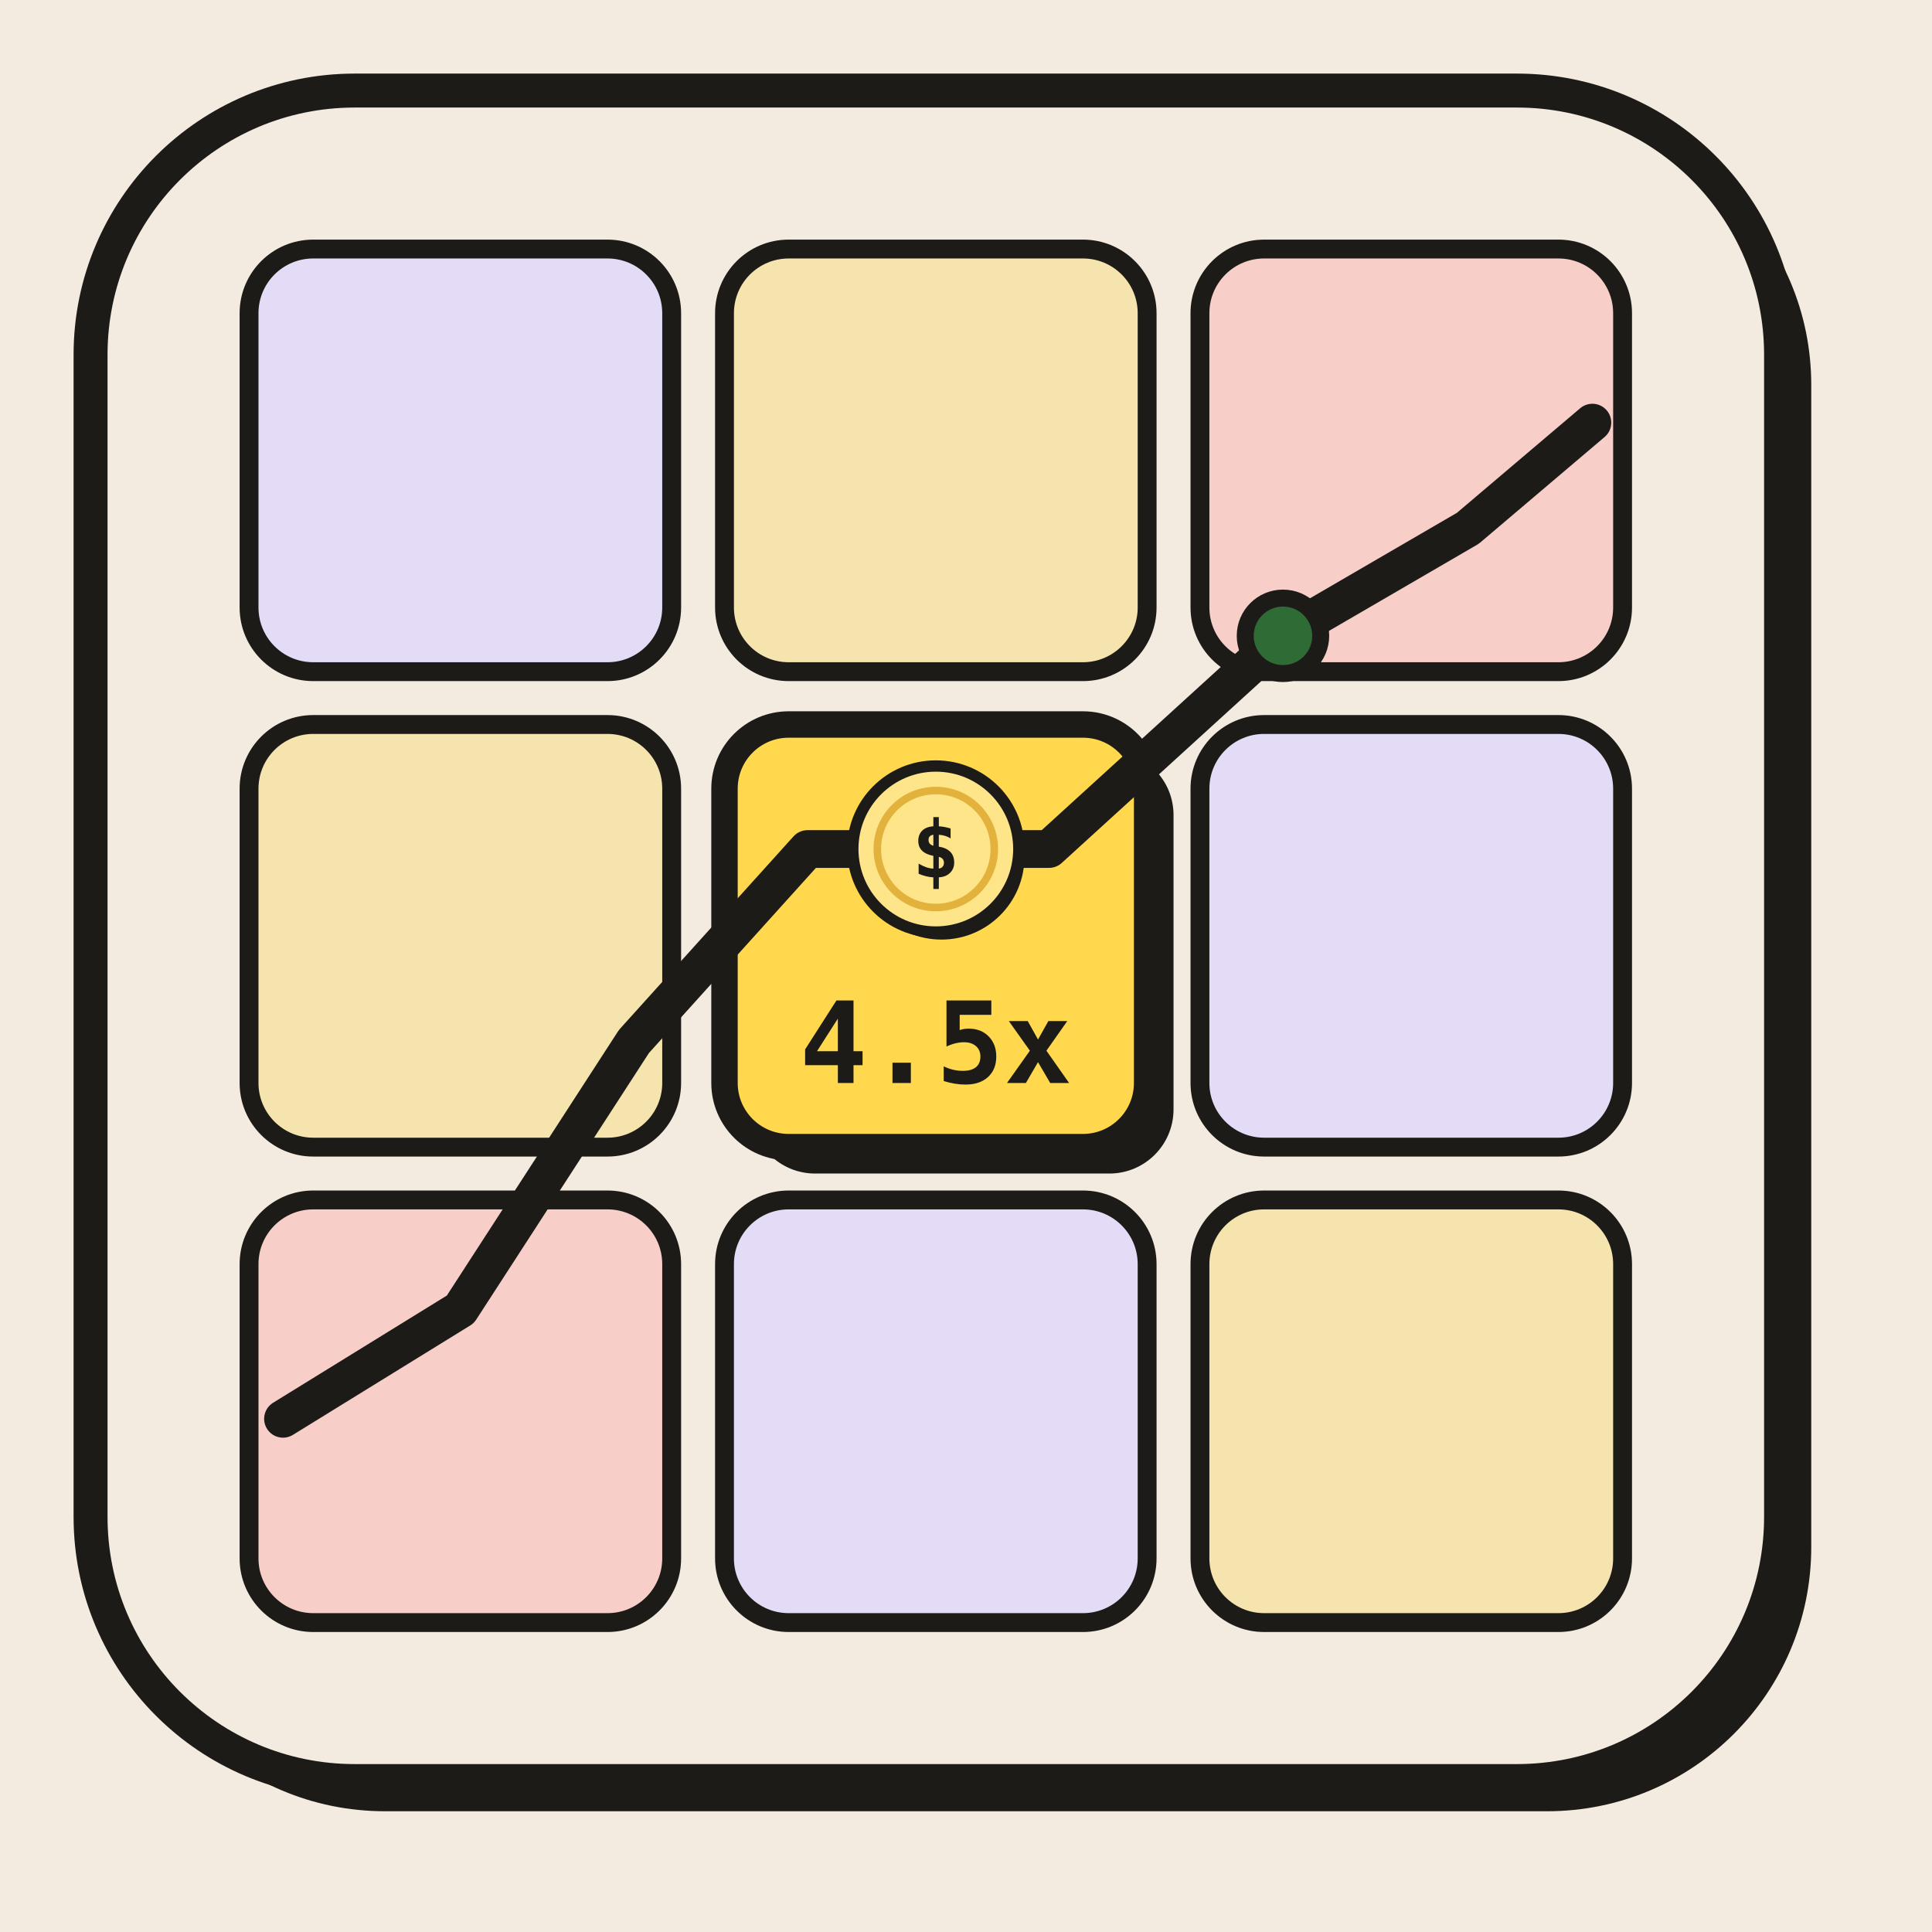
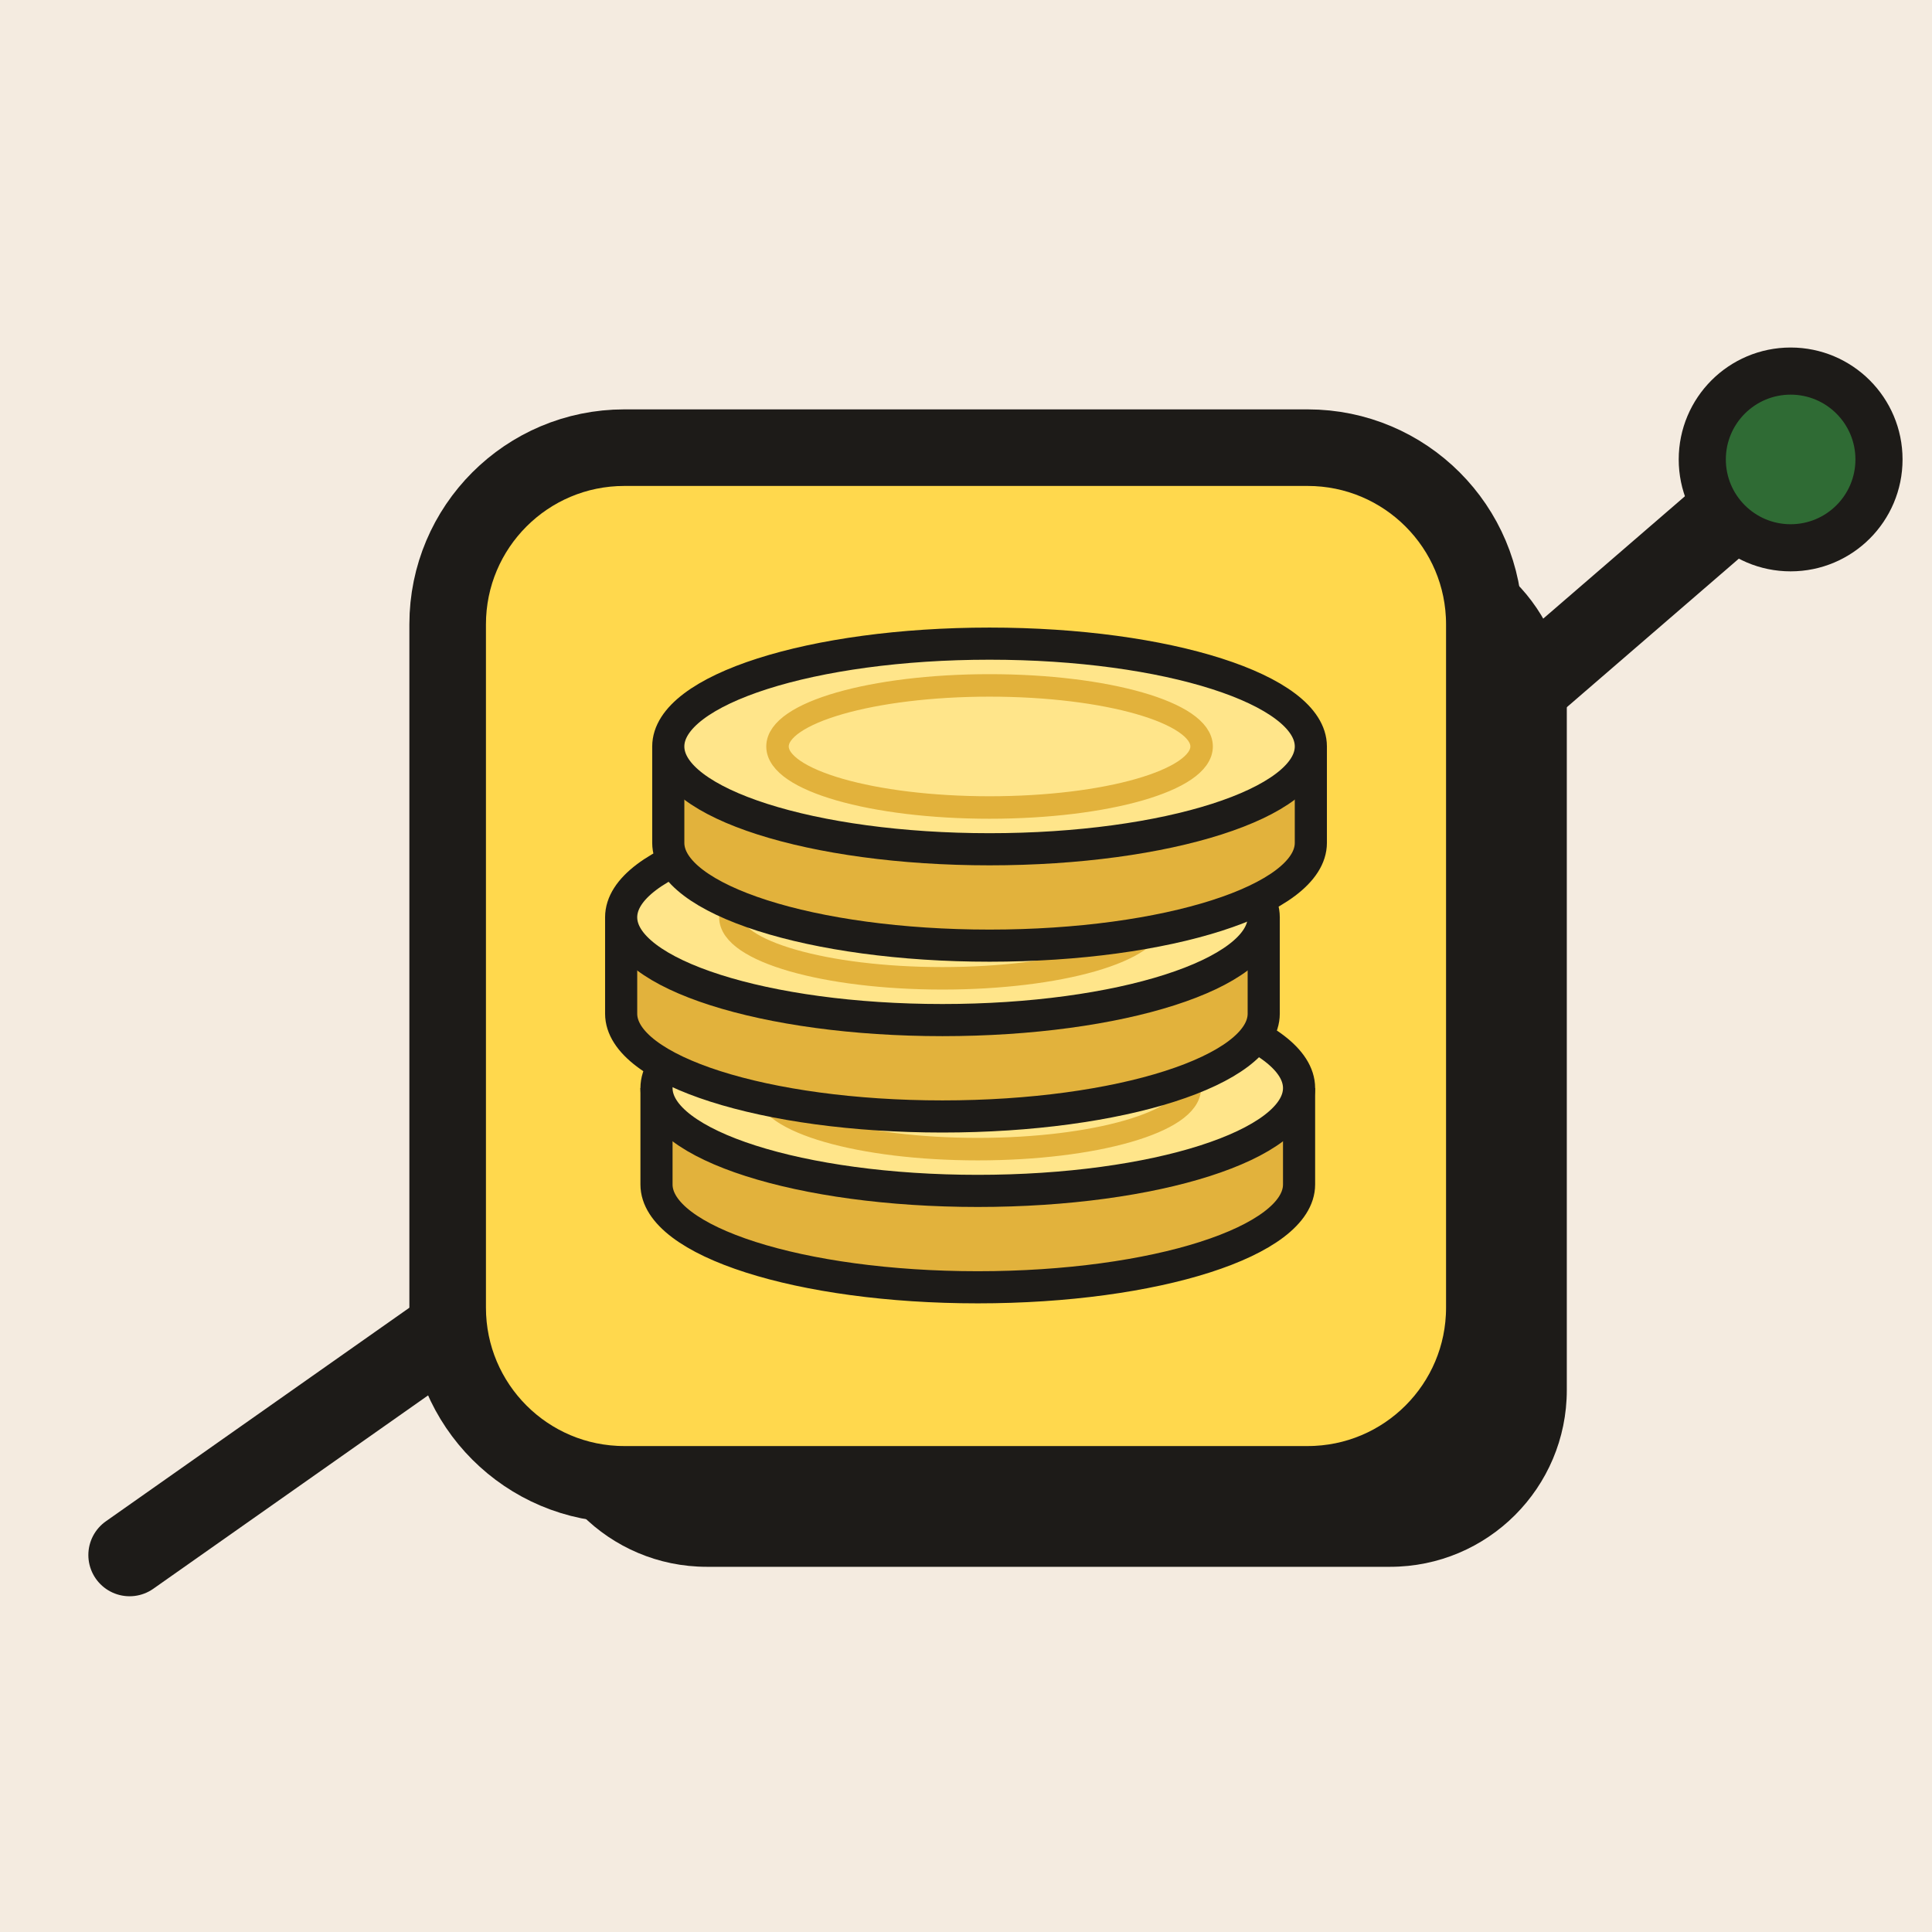
- <svg xmlns="http://www.w3.org/2000/svg" width="1024" height="1024" viewBox="0 0 1024 1024">
-   <rect width="1024" height="1024" fill="#F4EBE0" />
-   <rect x="64" y="64" width="896" height="896" rx="140" fill="#1D1B18" />
-   <rect x="48" y="48" width="896" height="896" rx="140" fill="#F4EBE0" stroke="#1D1B18" stroke-width="18" />
-   <g transform="translate(132, 132)">
-     <rect x="0" y="0" width="224" height="224" rx="34" fill="#E4DCF7" stroke="#1D1B18" stroke-width="10" />
-     <rect x="252" y="0" width="224" height="224" rx="34" fill="#F5E4AE" stroke="#1D1B18" stroke-width="10" />
-     <rect x="504" y="0" width="224" height="224" rx="34" fill="#F7CFC8" stroke="#1D1B18" stroke-width="10" />
-     <rect x="0" y="252" width="224" height="224" rx="34" fill="#F5E4AE" stroke="#1D1B18" stroke-width="10" />
-     <rect x="266" y="266" width="224" height="224" rx="34" fill="#1D1B18" />
-     <rect x="252" y="252" width="224" height="224" rx="34" fill="#FFD84D" stroke="#1D1B18" stroke-width="14" />
-     <rect x="504" y="252" width="224" height="224" rx="34" fill="#E4DCF7" stroke="#1D1B18" stroke-width="10" />
-     <rect x="0" y="504" width="224" height="224" rx="34" fill="#F7CFC8" stroke="#1D1B18" stroke-width="10" />
-     <rect x="252" y="504" width="224" height="224" rx="34" fill="#E4DCF7" stroke="#1D1B18" stroke-width="10" />
-     <rect x="504" y="504" width="224" height="224" rx="34" fill="#F5E4AE" stroke="#1D1B18" stroke-width="10" />
-     <polyline points="18,620 112,562 204,420 296,318 424,318 548,205 646,148 712,92" fill="none" stroke="#1D1B18" stroke-width="20" stroke-linecap="round" stroke-linejoin="round" />
-     <g>
-       <circle cx="367" cy="322" r="44" fill="#1D1B18" />
-       <circle cx="364" cy="318" r="44" fill="#FFE58A" stroke="#1D1B18" stroke-width="6" />
-       <circle cx="364" cy="318" r="31" fill="none" stroke="#E2B23C" stroke-width="4" />
-       <text x="364" y="333" text-anchor="middle" font-family="Menlo, Monaco, Consolas, monospace" font-size="42" font-weight="800" fill="#1D1B18">$</text>
-     </g>
-     <circle cx="548" cy="205" r="20" fill="#2F6B34" stroke="#1D1B18" stroke-width="9" />
-     <text x="364" y="442" text-anchor="middle" font-family="Menlo, Monaco, Consolas, monospace" font-size="60" font-weight="800" fill="#1D1B18">4.5x</text>
-   </g>
+ <svg xmlns="http://www.w3.org/2000/svg" viewBox="36 36 328 328" width="1024" height="1024">
+   <defs>
+     <symbol id="coin" viewBox="0 0 220 110">
+       <path d="M10 38 v30 a100 32 0 0 0 200 0 v-30" fill="#E2B23C" stroke="#1D1B18" stroke-width="10" stroke-linejoin="round" />
+       <ellipse cx="110" cy="38" rx="100" ry="32" fill="#FFE58A" stroke="#1D1B18" stroke-width="10" />
+       <ellipse cx="110" cy="38" rx="66" ry="19" fill="none" stroke="#E2B23C" stroke-width="7" />
+     </symbol>
+   </defs>
+   <rect x="0" y="0" width="400" height="400" fill="#F4EBE0" />
+   <polyline points="58,300 112,262 150,274 200,206 250,170 296,152 340,114" fill="none" stroke="#1D1B18" stroke-width="14" stroke-linecap="round" stroke-linejoin="round" />
+   <rect x="126" y="126" width="176" height="176" rx="30" fill="#1D1B18" />
+   <rect x="112" y="112" width="176" height="176" rx="30" fill="#FFD84D" stroke="#1D1B18" stroke-width="13" />
+   <use href="#coin" x="142" y="200" width="120" height="60" />
+   <use href="#coin" x="136" y="171" width="120" height="60" />
+   <use href="#coin" x="144" y="142" width="120" height="60" />
+   <circle cx="340" cy="114" r="15" fill="#2F6B34" stroke="#1D1B18" stroke-width="8" />
</svg>
